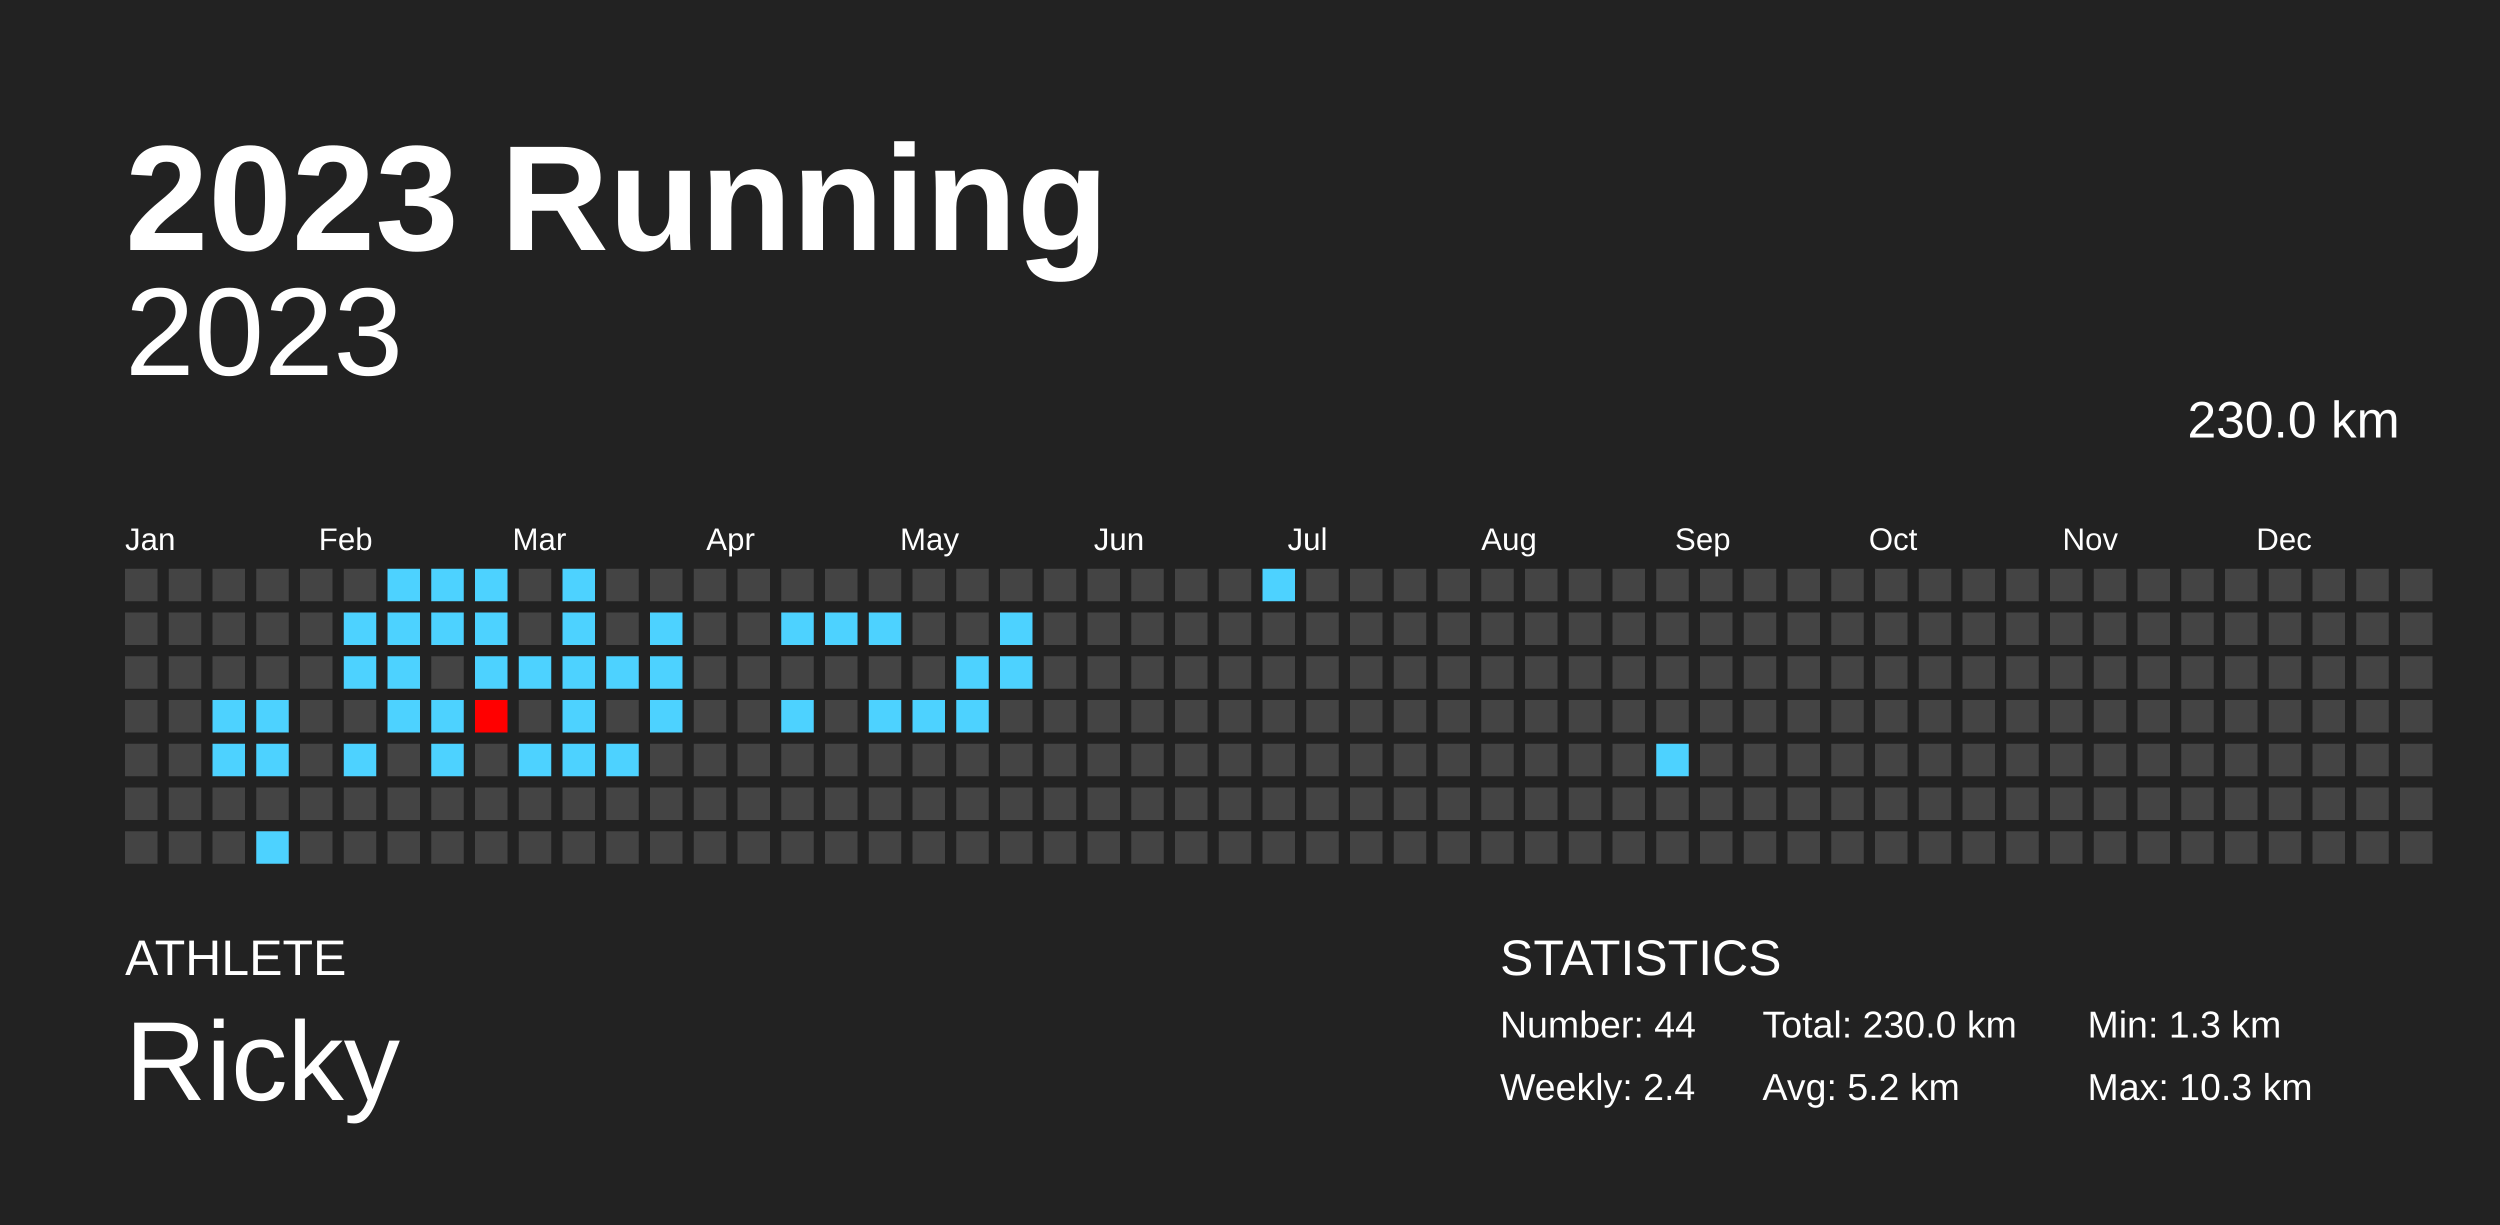
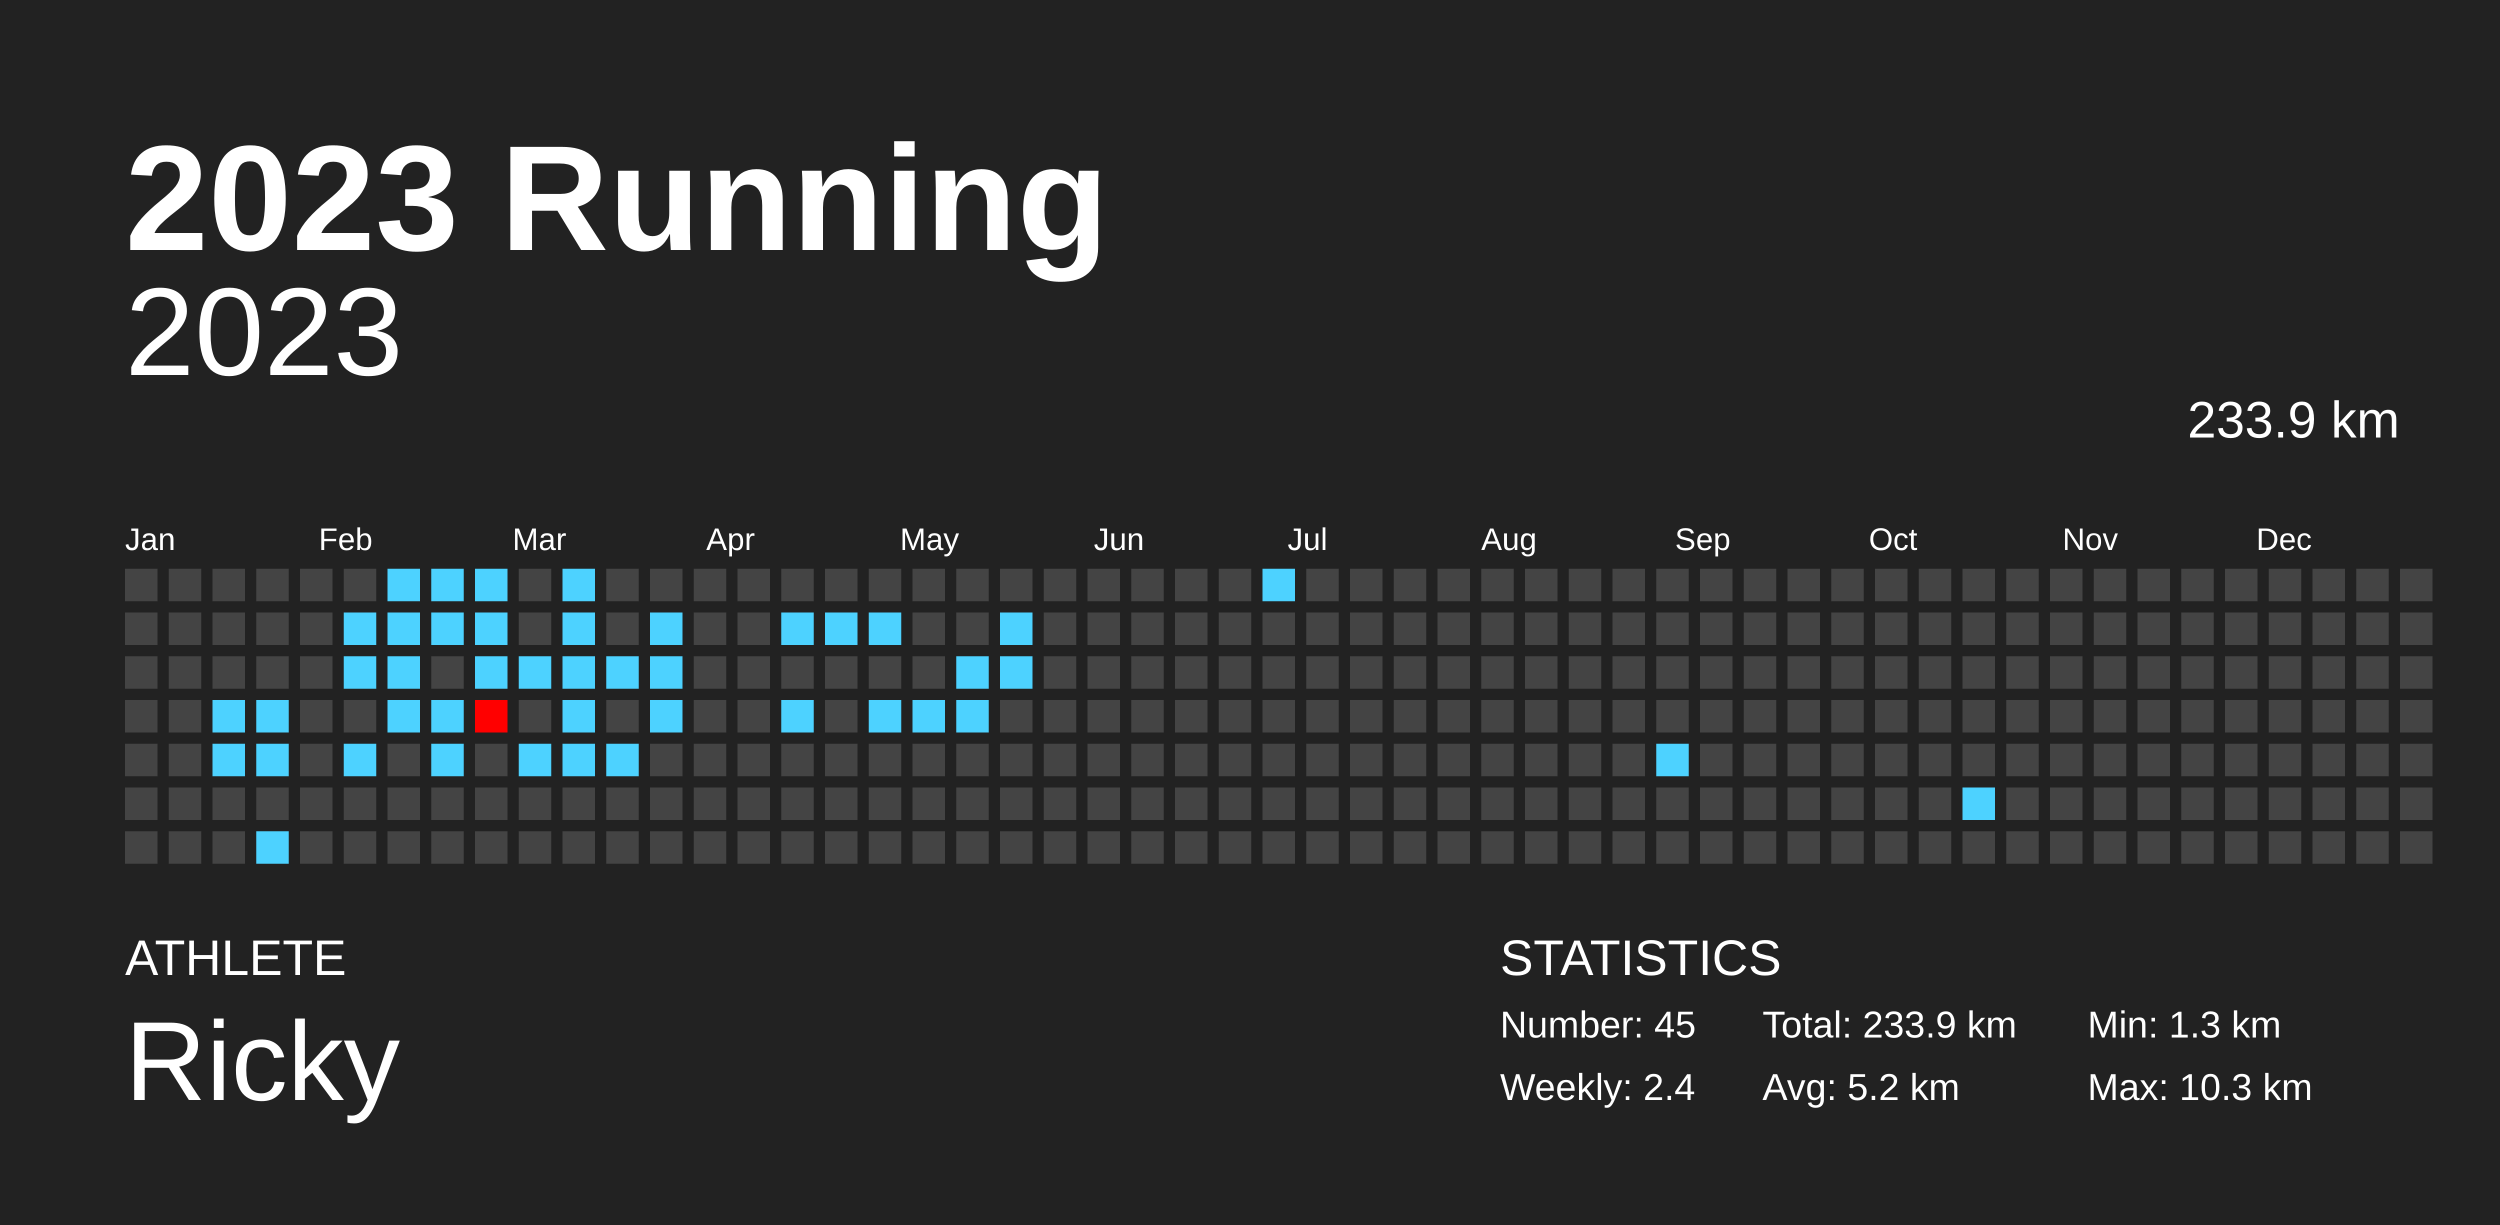
<svg xmlns="http://www.w3.org/2000/svg" baseProfile="full" height="98mm" version="1.1" viewBox="0,0,200,98" width="200mm">
  <defs />
  <rect fill="#222222" height="98" width="200" x="0" y="0" />
  <text fill="#FFFFFF" style="font-size:12px; font-family:Arial; font-weight:bold;" x="10" y="20">2023 Running</text>
  <text fill="#FFFFFF" style="font-size:4px; font-family:Arial" x="10" y="78">ATHLETE</text>
  <text fill="#FFFFFF" style="font-size:9px; font-family:Arial" x="10" y="88">Ricky</text>
  <text fill="#FFFFFF" style="font-size:4px; font-family:Arial" x="120" y="78">STATISTICS</text>
-   <text fill="#FFFFFF" style="font-size:3px; font-family:Arial" x="120" y="83">Number: 44</text>
+   <text fill="#FFFFFF" style="font-size:3px; font-family:Arial" x="120" y="83">Number: 45</text>
  <text fill="#FFFFFF" style="font-size:3px; font-family:Arial" x="120" y="88">Weekly: 2.4</text>
-   <text fill="#FFFFFF" style="font-size:3px; font-family:Arial" x="141" y="83">Total: 230.0 km</text>
+   <text fill="#FFFFFF" style="font-size:3px; font-family:Arial" x="141" y="83">Total: 233.9 km</text>
  <text fill="#FFFFFF" style="font-size:3px; font-family:Arial" x="141" y="88">Avg: 5.2 km</text>
  <text fill="#FFFFFF" style="font-size:3px; font-family:Arial" x="167" y="83">Min: 1.3 km</text>
  <text fill="#FFFFFF" style="font-size:3px; font-family:Arial" x="167" y="88">Max: 10.3 km</text>
  <text alignment-baseline="hanging" fill="#FFFFFF" style="font-size:10.0px; font-family:Arial;" x="10" y="30">2023</text>
-   <text alignment-baseline="hanging" fill="#FFFFFF" style="font-size:4.125px; font-family:Arial;" x="175" y="35">230.0 km</text>
+   <text alignment-baseline="hanging" fill="#FFFFFF" style="font-size:4.125px; font-family:Arial;" x="175" y="35">233.9 km</text>
  <text fill="#FFFFFF" style="font-size:2.5px; font-family:Arial" x="10.0" y="44">Jan</text>
  <text fill="#FFFFFF" style="font-size:2.5px; font-family:Arial" x="25.5" y="44">Feb</text>
  <text fill="#FFFFFF" style="font-size:2.5px; font-family:Arial" x="41.0" y="44">Mar</text>
  <text fill="#FFFFFF" style="font-size:2.5px; font-family:Arial" x="56.5" y="44">Apr</text>
  <text fill="#FFFFFF" style="font-size:2.5px; font-family:Arial" x="72.0" y="44">May</text>
  <text fill="#FFFFFF" style="font-size:2.5px; font-family:Arial" x="87.5" y="44">Jun</text>
  <text fill="#FFFFFF" style="font-size:2.5px; font-family:Arial" x="103.0" y="44">Jul</text>
  <text fill="#FFFFFF" style="font-size:2.5px; font-family:Arial" x="118.5" y="44">Aug</text>
  <text fill="#FFFFFF" style="font-size:2.5px; font-family:Arial" x="134.0" y="44">Sep</text>
  <text fill="#FFFFFF" style="font-size:2.5px; font-family:Arial" x="149.5" y="44">Oct</text>
  <text fill="#FFFFFF" style="font-size:2.5px; font-family:Arial" x="165.0" y="44">Nov</text>
  <text fill="#FFFFFF" style="font-size:2.5px; font-family:Arial" x="180.5" y="44">Dec</text>
  <rect fill="#444444" height="2.6" width="2.6" x="10.0" y="45.5" />
  <rect fill="#444444" height="2.6" width="2.6" x="10.0" y="49.0" />
  <rect fill="#444444" height="2.6" width="2.6" x="10.0" y="52.5" />
  <rect fill="#444444" height="2.6" width="2.6" x="10.0" y="56.0" />
  <rect fill="#444444" height="2.6" width="2.6" x="10.0" y="59.5" />
  <rect fill="#444444" height="2.6" width="2.6" x="10.0" y="63.0" />
  <rect fill="#444444" height="2.6" width="2.6" x="10.0" y="66.5" />
  <rect fill="#444444" height="2.6" width="2.6" x="13.5" y="45.5" />
  <rect fill="#444444" height="2.6" width="2.6" x="13.5" y="49.0" />
  <rect fill="#444444" height="2.6" width="2.6" x="13.5" y="52.5" />
  <rect fill="#444444" height="2.6" width="2.6" x="13.5" y="56.0" />
  <rect fill="#444444" height="2.6" width="2.6" x="13.5" y="59.5" />
  <rect fill="#444444" height="2.6" width="2.6" x="13.5" y="63.0" />
  <rect fill="#444444" height="2.6" width="2.6" x="13.5" y="66.5" />
  <rect fill="#444444" height="2.6" width="2.6" x="17.0" y="45.5" />
  <rect fill="#444444" height="2.6" width="2.6" x="17.0" y="49.0" />
  <rect fill="#444444" height="2.6" width="2.6" x="17.0" y="52.5" />
  <rect fill="#4dd2ff" height="2.6" width="2.6" x="17.0" y="56.0" />
  <rect fill="#4dd2ff" height="2.6" width="2.6" x="17.0" y="59.5" />
  <rect fill="#444444" height="2.6" width="2.6" x="17.0" y="63.0" />
  <rect fill="#444444" height="2.6" width="2.6" x="17.0" y="66.5" />
  <rect fill="#444444" height="2.6" width="2.6" x="20.5" y="45.5" />
  <rect fill="#444444" height="2.6" width="2.6" x="20.5" y="49.0" />
  <rect fill="#444444" height="2.6" width="2.6" x="20.5" y="52.5" />
  <rect fill="#4dd2ff" height="2.6" width="2.6" x="20.5" y="56.0" />
  <rect fill="#4dd2ff" height="2.6" width="2.6" x="20.5" y="59.5" />
  <rect fill="#444444" height="2.6" width="2.6" x="20.5" y="63.0" />
  <rect fill="#4dd2ff" height="2.6" width="2.6" x="20.5" y="66.5" />
  <rect fill="#444444" height="2.6" width="2.6" x="24.0" y="45.5" />
  <rect fill="#444444" height="2.6" width="2.6" x="24.0" y="49.0" />
  <rect fill="#444444" height="2.6" width="2.6" x="24.0" y="52.5" />
  <rect fill="#444444" height="2.6" width="2.6" x="24.0" y="56.0" />
  <rect fill="#444444" height="2.6" width="2.6" x="24.0" y="59.5" />
  <rect fill="#444444" height="2.6" width="2.6" x="24.0" y="63.0" />
  <rect fill="#444444" height="2.6" width="2.6" x="24.0" y="66.5" />
  <rect fill="#444444" height="2.6" width="2.6" x="27.5" y="45.5" />
  <rect fill="#4dd2ff" height="2.6" width="2.6" x="27.5" y="49.0" />
  <rect fill="#4dd2ff" height="2.6" width="2.6" x="27.5" y="52.5" />
  <rect fill="#444444" height="2.6" width="2.6" x="27.5" y="56.0" />
  <rect fill="#4dd2ff" height="2.6" width="2.6" x="27.5" y="59.5" />
  <rect fill="#444444" height="2.6" width="2.6" x="27.5" y="63.0" />
  <rect fill="#444444" height="2.6" width="2.6" x="27.5" y="66.5" />
  <rect fill="#4dd2ff" height="2.6" width="2.6" x="31.0" y="45.5" />
  <rect fill="#4dd2ff" height="2.6" width="2.6" x="31.0" y="49.0" />
  <rect fill="#4dd2ff" height="2.6" width="2.6" x="31.0" y="52.5" />
  <rect fill="#4dd2ff" height="2.6" width="2.6" x="31.0" y="56.0" />
  <rect fill="#444444" height="2.6" width="2.6" x="31.0" y="59.5" />
  <rect fill="#444444" height="2.6" width="2.6" x="31.0" y="63.0" />
  <rect fill="#444444" height="2.6" width="2.6" x="31.0" y="66.5" />
  <rect fill="#4dd2ff" height="2.6" width="2.6" x="34.5" y="45.5" />
  <rect fill="#4dd2ff" height="2.6" width="2.6" x="34.5" y="49.0" />
  <rect fill="#444444" height="2.6" width="2.6" x="34.5" y="52.5" />
  <rect fill="#4dd2ff" height="2.6" width="2.6" x="34.5" y="56.0" />
  <rect fill="#4dd2ff" height="2.6" width="2.6" x="34.5" y="59.5" />
  <rect fill="#444444" height="2.6" width="2.6" x="34.5" y="63.0" />
  <rect fill="#444444" height="2.6" width="2.6" x="34.5" y="66.5" />
  <rect fill="#4dd2ff" height="2.6" width="2.6" x="38.0" y="45.5" />
  <rect fill="#4dd2ff" height="2.6" width="2.6" x="38.0" y="49.0" />
  <rect fill="#4dd2ff" height="2.6" width="2.6" x="38.0" y="52.5" />
  <rect fill="#ff0000" height="2.6" width="2.6" x="38.0" y="56.0" />
  <rect fill="#444444" height="2.6" width="2.6" x="38.0" y="59.5" />
  <rect fill="#444444" height="2.6" width="2.6" x="38.0" y="63.0" />
  <rect fill="#444444" height="2.6" width="2.6" x="38.0" y="66.5" />
  <rect fill="#444444" height="2.6" width="2.6" x="41.5" y="45.5" />
  <rect fill="#444444" height="2.6" width="2.6" x="41.5" y="49.0" />
  <rect fill="#4dd2ff" height="2.6" width="2.6" x="41.5" y="52.5" />
  <rect fill="#444444" height="2.6" width="2.6" x="41.5" y="56.0" />
  <rect fill="#4dd2ff" height="2.6" width="2.6" x="41.5" y="59.5" />
  <rect fill="#444444" height="2.6" width="2.6" x="41.5" y="63.0" />
  <rect fill="#444444" height="2.6" width="2.6" x="41.5" y="66.5" />
  <rect fill="#4dd2ff" height="2.6" width="2.6" x="45.0" y="45.5" />
  <rect fill="#4dd2ff" height="2.6" width="2.6" x="45.0" y="49.0" />
  <rect fill="#4dd2ff" height="2.6" width="2.6" x="45.0" y="52.5" />
  <rect fill="#4dd2ff" height="2.6" width="2.6" x="45.0" y="56.0" />
  <rect fill="#4dd2ff" height="2.6" width="2.6" x="45.0" y="59.5" />
  <rect fill="#444444" height="2.6" width="2.6" x="45.0" y="63.0" />
  <rect fill="#444444" height="2.6" width="2.6" x="45.0" y="66.5" />
  <rect fill="#444444" height="2.6" width="2.6" x="48.5" y="45.5" />
  <rect fill="#444444" height="2.6" width="2.6" x="48.5" y="49.0" />
  <rect fill="#4dd2ff" height="2.6" width="2.6" x="48.5" y="52.5" />
  <rect fill="#444444" height="2.6" width="2.6" x="48.5" y="56.0" />
  <rect fill="#4dd2ff" height="2.6" width="2.6" x="48.5" y="59.5" />
  <rect fill="#444444" height="2.6" width="2.6" x="48.5" y="63.0" />
  <rect fill="#444444" height="2.6" width="2.6" x="48.5" y="66.5" />
  <rect fill="#444444" height="2.6" width="2.6" x="52.0" y="45.5" />
  <rect fill="#4dd2ff" height="2.6" width="2.6" x="52.0" y="49.0" />
  <rect fill="#4dd2ff" height="2.6" width="2.6" x="52.0" y="52.5" />
  <rect fill="#4dd2ff" height="2.6" width="2.6" x="52.0" y="56.0" />
  <rect fill="#444444" height="2.6" width="2.6" x="52.0" y="59.5" />
  <rect fill="#444444" height="2.6" width="2.6" x="52.0" y="63.0" />
  <rect fill="#444444" height="2.6" width="2.6" x="52.0" y="66.5" />
  <rect fill="#444444" height="2.6" width="2.6" x="55.5" y="45.5" />
  <rect fill="#444444" height="2.6" width="2.6" x="55.5" y="49.0" />
  <rect fill="#444444" height="2.6" width="2.6" x="55.5" y="52.5" />
  <rect fill="#444444" height="2.6" width="2.6" x="55.5" y="56.0" />
  <rect fill="#444444" height="2.6" width="2.6" x="55.5" y="59.5" />
  <rect fill="#444444" height="2.6" width="2.6" x="55.5" y="63.0" />
  <rect fill="#444444" height="2.6" width="2.6" x="55.5" y="66.5" />
  <rect fill="#444444" height="2.6" width="2.6" x="59.0" y="45.5" />
  <rect fill="#444444" height="2.6" width="2.6" x="59.0" y="49.0" />
  <rect fill="#444444" height="2.6" width="2.6" x="59.0" y="52.5" />
  <rect fill="#444444" height="2.6" width="2.6" x="59.0" y="56.0" />
  <rect fill="#444444" height="2.6" width="2.6" x="59.0" y="59.5" />
  <rect fill="#444444" height="2.6" width="2.6" x="59.0" y="63.0" />
  <rect fill="#444444" height="2.6" width="2.6" x="59.0" y="66.5" />
  <rect fill="#444444" height="2.6" width="2.6" x="62.5" y="45.5" />
  <rect fill="#4dd2ff" height="2.6" width="2.6" x="62.5" y="49.0" />
  <rect fill="#444444" height="2.6" width="2.6" x="62.5" y="52.5" />
  <rect fill="#4dd2ff" height="2.6" width="2.6" x="62.5" y="56.0" />
  <rect fill="#444444" height="2.6" width="2.6" x="62.5" y="59.5" />
  <rect fill="#444444" height="2.6" width="2.6" x="62.5" y="63.0" />
  <rect fill="#444444" height="2.6" width="2.6" x="62.5" y="66.5" />
  <rect fill="#444444" height="2.6" width="2.6" x="66.0" y="45.5" />
  <rect fill="#4dd2ff" height="2.6" width="2.6" x="66.0" y="49.0" />
  <rect fill="#444444" height="2.6" width="2.6" x="66.0" y="52.5" />
  <rect fill="#444444" height="2.6" width="2.6" x="66.0" y="56.0" />
  <rect fill="#444444" height="2.6" width="2.6" x="66.0" y="59.5" />
  <rect fill="#444444" height="2.6" width="2.6" x="66.0" y="63.0" />
  <rect fill="#444444" height="2.6" width="2.6" x="66.0" y="66.5" />
  <rect fill="#444444" height="2.6" width="2.6" x="69.5" y="45.5" />
  <rect fill="#4dd2ff" height="2.6" width="2.6" x="69.5" y="49.0" />
  <rect fill="#444444" height="2.6" width="2.6" x="69.5" y="52.5" />
  <rect fill="#4dd2ff" height="2.6" width="2.6" x="69.5" y="56.0" />
  <rect fill="#444444" height="2.6" width="2.6" x="69.5" y="59.5" />
  <rect fill="#444444" height="2.6" width="2.6" x="69.5" y="63.0" />
  <rect fill="#444444" height="2.6" width="2.6" x="69.5" y="66.5" />
  <rect fill="#444444" height="2.6" width="2.6" x="73.0" y="45.5" />
  <rect fill="#444444" height="2.6" width="2.6" x="73.0" y="49.0" />
  <rect fill="#444444" height="2.6" width="2.6" x="73.0" y="52.5" />
  <rect fill="#4dd2ff" height="2.6" width="2.6" x="73.0" y="56.0" />
  <rect fill="#444444" height="2.6" width="2.6" x="73.0" y="59.5" />
  <rect fill="#444444" height="2.6" width="2.6" x="73.0" y="63.0" />
  <rect fill="#444444" height="2.6" width="2.6" x="73.0" y="66.5" />
  <rect fill="#444444" height="2.6" width="2.6" x="76.5" y="45.5" />
  <rect fill="#444444" height="2.6" width="2.6" x="76.5" y="49.0" />
  <rect fill="#4dd2ff" height="2.6" width="2.6" x="76.5" y="52.5" />
  <rect fill="#4dd2ff" height="2.6" width="2.6" x="76.5" y="56.0" />
  <rect fill="#444444" height="2.6" width="2.6" x="76.5" y="59.5" />
  <rect fill="#444444" height="2.6" width="2.6" x="76.5" y="63.0" />
  <rect fill="#444444" height="2.6" width="2.6" x="76.5" y="66.5" />
  <rect fill="#444444" height="2.6" width="2.6" x="80.0" y="45.5" />
  <rect fill="#4dd2ff" height="2.6" width="2.6" x="80.0" y="49.0" />
  <rect fill="#4dd2ff" height="2.6" width="2.6" x="80.0" y="52.5" />
  <rect fill="#444444" height="2.6" width="2.6" x="80.0" y="56.0" />
  <rect fill="#444444" height="2.6" width="2.6" x="80.0" y="59.5" />
  <rect fill="#444444" height="2.6" width="2.6" x="80.0" y="63.0" />
  <rect fill="#444444" height="2.6" width="2.6" x="80.0" y="66.5" />
  <rect fill="#444444" height="2.6" width="2.6" x="83.5" y="45.5" />
  <rect fill="#444444" height="2.6" width="2.6" x="83.5" y="49.0" />
  <rect fill="#444444" height="2.6" width="2.6" x="83.5" y="52.5" />
  <rect fill="#444444" height="2.6" width="2.6" x="83.5" y="56.0" />
  <rect fill="#444444" height="2.6" width="2.6" x="83.5" y="59.5" />
  <rect fill="#444444" height="2.6" width="2.6" x="83.5" y="63.0" />
  <rect fill="#444444" height="2.6" width="2.6" x="83.5" y="66.5" />
  <rect fill="#444444" height="2.6" width="2.6" x="87.0" y="45.5" />
  <rect fill="#444444" height="2.6" width="2.6" x="87.0" y="49.0" />
  <rect fill="#444444" height="2.6" width="2.6" x="87.0" y="52.5" />
  <rect fill="#444444" height="2.6" width="2.6" x="87.0" y="56.0" />
  <rect fill="#444444" height="2.6" width="2.6" x="87.0" y="59.5" />
  <rect fill="#444444" height="2.6" width="2.6" x="87.0" y="63.0" />
  <rect fill="#444444" height="2.6" width="2.6" x="87.0" y="66.5" />
  <rect fill="#444444" height="2.6" width="2.6" x="90.5" y="45.5" />
  <rect fill="#444444" height="2.6" width="2.6" x="90.5" y="49.0" />
  <rect fill="#444444" height="2.6" width="2.6" x="90.5" y="52.5" />
  <rect fill="#444444" height="2.6" width="2.6" x="90.5" y="56.0" />
  <rect fill="#444444" height="2.6" width="2.6" x="90.5" y="59.5" />
  <rect fill="#444444" height="2.6" width="2.6" x="90.5" y="63.0" />
  <rect fill="#444444" height="2.6" width="2.6" x="90.5" y="66.5" />
  <rect fill="#444444" height="2.6" width="2.6" x="94.0" y="45.5" />
  <rect fill="#444444" height="2.6" width="2.6" x="94.0" y="49.0" />
  <rect fill="#444444" height="2.6" width="2.6" x="94.0" y="52.5" />
  <rect fill="#444444" height="2.6" width="2.6" x="94.0" y="56.0" />
  <rect fill="#444444" height="2.6" width="2.6" x="94.0" y="59.5" />
  <rect fill="#444444" height="2.6" width="2.6" x="94.0" y="63.0" />
  <rect fill="#444444" height="2.6" width="2.6" x="94.0" y="66.5" />
  <rect fill="#444444" height="2.6" width="2.6" x="97.5" y="45.5" />
  <rect fill="#444444" height="2.6" width="2.6" x="97.5" y="49.0" />
  <rect fill="#444444" height="2.6" width="2.6" x="97.5" y="52.5" />
  <rect fill="#444444" height="2.6" width="2.6" x="97.5" y="56.0" />
  <rect fill="#444444" height="2.6" width="2.6" x="97.5" y="59.5" />
  <rect fill="#444444" height="2.6" width="2.6" x="97.5" y="63.0" />
  <rect fill="#444444" height="2.6" width="2.6" x="97.5" y="66.5" />
  <rect fill="#4dd2ff" height="2.6" width="2.6" x="101.0" y="45.5" />
  <rect fill="#444444" height="2.6" width="2.6" x="101.0" y="49.0" />
  <rect fill="#444444" height="2.6" width="2.6" x="101.0" y="52.5" />
  <rect fill="#444444" height="2.6" width="2.6" x="101.0" y="56.0" />
  <rect fill="#444444" height="2.6" width="2.6" x="101.0" y="59.5" />
  <rect fill="#444444" height="2.6" width="2.6" x="101.0" y="63.0" />
  <rect fill="#444444" height="2.6" width="2.6" x="101.0" y="66.5" />
  <rect fill="#444444" height="2.6" width="2.6" x="104.5" y="45.5" />
  <rect fill="#444444" height="2.6" width="2.6" x="104.5" y="49.0" />
  <rect fill="#444444" height="2.6" width="2.6" x="104.5" y="52.5" />
  <rect fill="#444444" height="2.6" width="2.6" x="104.5" y="56.0" />
  <rect fill="#444444" height="2.6" width="2.6" x="104.5" y="59.5" />
  <rect fill="#444444" height="2.6" width="2.6" x="104.5" y="63.0" />
  <rect fill="#444444" height="2.6" width="2.6" x="104.5" y="66.5" />
  <rect fill="#444444" height="2.6" width="2.6" x="108.0" y="45.5" />
  <rect fill="#444444" height="2.6" width="2.6" x="108.0" y="49.0" />
  <rect fill="#444444" height="2.6" width="2.6" x="108.0" y="52.5" />
  <rect fill="#444444" height="2.6" width="2.6" x="108.0" y="56.0" />
  <rect fill="#444444" height="2.6" width="2.6" x="108.0" y="59.5" />
  <rect fill="#444444" height="2.6" width="2.6" x="108.0" y="63.0" />
  <rect fill="#444444" height="2.6" width="2.6" x="108.0" y="66.5" />
  <rect fill="#444444" height="2.6" width="2.6" x="111.5" y="45.5" />
  <rect fill="#444444" height="2.6" width="2.6" x="111.5" y="49.0" />
  <rect fill="#444444" height="2.6" width="2.6" x="111.5" y="52.5" />
  <rect fill="#444444" height="2.6" width="2.6" x="111.5" y="56.0" />
  <rect fill="#444444" height="2.6" width="2.6" x="111.5" y="59.5" />
  <rect fill="#444444" height="2.6" width="2.6" x="111.5" y="63.0" />
  <rect fill="#444444" height="2.6" width="2.6" x="111.5" y="66.5" />
  <rect fill="#444444" height="2.6" width="2.6" x="115.0" y="45.5" />
  <rect fill="#444444" height="2.6" width="2.6" x="115.0" y="49.0" />
  <rect fill="#444444" height="2.6" width="2.6" x="115.0" y="52.5" />
  <rect fill="#444444" height="2.6" width="2.6" x="115.0" y="56.0" />
  <rect fill="#444444" height="2.6" width="2.6" x="115.0" y="59.5" />
  <rect fill="#444444" height="2.6" width="2.6" x="115.0" y="63.0" />
  <rect fill="#444444" height="2.6" width="2.6" x="115.0" y="66.5" />
  <rect fill="#444444" height="2.6" width="2.6" x="118.5" y="45.5" />
  <rect fill="#444444" height="2.6" width="2.6" x="118.5" y="49.0" />
  <rect fill="#444444" height="2.6" width="2.6" x="118.5" y="52.5" />
  <rect fill="#444444" height="2.6" width="2.6" x="118.5" y="56.0" />
  <rect fill="#444444" height="2.6" width="2.6" x="118.5" y="59.5" />
  <rect fill="#444444" height="2.6" width="2.6" x="118.5" y="63.0" />
  <rect fill="#444444" height="2.6" width="2.6" x="118.5" y="66.5" />
  <rect fill="#444444" height="2.6" width="2.6" x="122.0" y="45.5" />
  <rect fill="#444444" height="2.6" width="2.6" x="122.0" y="49.0" />
  <rect fill="#444444" height="2.6" width="2.6" x="122.0" y="52.5" />
  <rect fill="#444444" height="2.6" width="2.6" x="122.0" y="56.0" />
  <rect fill="#444444" height="2.6" width="2.6" x="122.0" y="59.5" />
  <rect fill="#444444" height="2.6" width="2.6" x="122.0" y="63.0" />
  <rect fill="#444444" height="2.6" width="2.6" x="122.0" y="66.5" />
  <rect fill="#444444" height="2.6" width="2.6" x="125.5" y="45.5" />
  <rect fill="#444444" height="2.6" width="2.6" x="125.5" y="49.0" />
  <rect fill="#444444" height="2.6" width="2.6" x="125.5" y="52.5" />
  <rect fill="#444444" height="2.6" width="2.6" x="125.5" y="56.0" />
  <rect fill="#444444" height="2.6" width="2.6" x="125.5" y="59.5" />
  <rect fill="#444444" height="2.6" width="2.6" x="125.5" y="63.0" />
  <rect fill="#444444" height="2.6" width="2.6" x="125.5" y="66.5" />
  <rect fill="#444444" height="2.6" width="2.6" x="129.0" y="45.5" />
  <rect fill="#444444" height="2.6" width="2.6" x="129.0" y="49.0" />
  <rect fill="#444444" height="2.6" width="2.6" x="129.0" y="52.5" />
  <rect fill="#444444" height="2.6" width="2.6" x="129.0" y="56.0" />
  <rect fill="#444444" height="2.6" width="2.6" x="129.0" y="59.5" />
  <rect fill="#444444" height="2.6" width="2.6" x="129.0" y="63.0" />
  <rect fill="#444444" height="2.6" width="2.6" x="129.0" y="66.5" />
  <rect fill="#444444" height="2.6" width="2.6" x="132.5" y="45.5" />
  <rect fill="#444444" height="2.6" width="2.6" x="132.5" y="49.0" />
  <rect fill="#444444" height="2.6" width="2.6" x="132.5" y="52.5" />
  <rect fill="#444444" height="2.6" width="2.6" x="132.5" y="56.0" />
  <rect fill="#4dd2ff" height="2.6" width="2.6" x="132.5" y="59.5" />
  <rect fill="#444444" height="2.6" width="2.6" x="132.5" y="63.0" />
  <rect fill="#444444" height="2.6" width="2.6" x="132.5" y="66.5" />
  <rect fill="#444444" height="2.6" width="2.6" x="136.0" y="45.5" />
  <rect fill="#444444" height="2.6" width="2.6" x="136.0" y="49.0" />
  <rect fill="#444444" height="2.6" width="2.6" x="136.0" y="52.5" />
  <rect fill="#444444" height="2.6" width="2.6" x="136.0" y="56.0" />
  <rect fill="#444444" height="2.6" width="2.6" x="136.0" y="59.5" />
  <rect fill="#444444" height="2.6" width="2.6" x="136.0" y="63.0" />
  <rect fill="#444444" height="2.6" width="2.6" x="136.0" y="66.5" />
  <rect fill="#444444" height="2.6" width="2.6" x="139.5" y="45.5" />
  <rect fill="#444444" height="2.6" width="2.6" x="139.5" y="49.0" />
  <rect fill="#444444" height="2.6" width="2.6" x="139.5" y="52.5" />
  <rect fill="#444444" height="2.6" width="2.6" x="139.5" y="56.0" />
  <rect fill="#444444" height="2.6" width="2.6" x="139.5" y="59.5" />
  <rect fill="#444444" height="2.6" width="2.6" x="139.5" y="63.0" />
  <rect fill="#444444" height="2.6" width="2.6" x="139.5" y="66.5" />
  <rect fill="#444444" height="2.6" width="2.6" x="143.0" y="45.5" />
  <rect fill="#444444" height="2.6" width="2.6" x="143.0" y="49.0" />
  <rect fill="#444444" height="2.6" width="2.6" x="143.0" y="52.5" />
  <rect fill="#444444" height="2.6" width="2.6" x="143.0" y="56.0" />
  <rect fill="#444444" height="2.6" width="2.6" x="143.0" y="59.5" />
  <rect fill="#444444" height="2.6" width="2.6" x="143.0" y="63.0" />
  <rect fill="#444444" height="2.6" width="2.6" x="143.0" y="66.5" />
  <rect fill="#444444" height="2.6" width="2.6" x="146.5" y="45.5" />
  <rect fill="#444444" height="2.6" width="2.6" x="146.5" y="49.0" />
  <rect fill="#444444" height="2.6" width="2.6" x="146.5" y="52.5" />
  <rect fill="#444444" height="2.6" width="2.6" x="146.5" y="56.0" />
  <rect fill="#444444" height="2.6" width="2.6" x="146.5" y="59.5" />
  <rect fill="#444444" height="2.6" width="2.6" x="146.5" y="63.0" />
  <rect fill="#444444" height="2.6" width="2.6" x="146.5" y="66.5" />
  <rect fill="#444444" height="2.6" width="2.6" x="150.0" y="45.5" />
  <rect fill="#444444" height="2.6" width="2.6" x="150.0" y="49.0" />
  <rect fill="#444444" height="2.6" width="2.6" x="150.0" y="52.5" />
  <rect fill="#444444" height="2.6" width="2.6" x="150.0" y="56.0" />
  <rect fill="#444444" height="2.6" width="2.6" x="150.0" y="59.5" />
  <rect fill="#444444" height="2.6" width="2.6" x="150.0" y="63.0" />
  <rect fill="#444444" height="2.6" width="2.6" x="150.0" y="66.5" />
  <rect fill="#444444" height="2.6" width="2.6" x="153.5" y="45.5" />
  <rect fill="#444444" height="2.6" width="2.6" x="153.5" y="49.0" />
  <rect fill="#444444" height="2.6" width="2.6" x="153.5" y="52.5" />
  <rect fill="#444444" height="2.6" width="2.6" x="153.5" y="56.0" />
  <rect fill="#444444" height="2.6" width="2.6" x="153.5" y="59.5" />
  <rect fill="#444444" height="2.6" width="2.6" x="153.5" y="63.0" />
  <rect fill="#444444" height="2.6" width="2.6" x="153.5" y="66.5" />
  <rect fill="#444444" height="2.6" width="2.6" x="157.0" y="45.5" />
  <rect fill="#444444" height="2.6" width="2.6" x="157.0" y="49.0" />
  <rect fill="#444444" height="2.6" width="2.6" x="157.0" y="52.5" />
  <rect fill="#444444" height="2.6" width="2.6" x="157.0" y="56.0" />
  <rect fill="#444444" height="2.6" width="2.6" x="157.0" y="59.5" />
-   <rect fill="#444444" height="2.6" width="2.6" x="157.0" y="63.0" />
+   <rect fill="#4dd2ff" height="2.6" width="2.6" x="157.0" y="63.0" />
  <rect fill="#444444" height="2.6" width="2.6" x="157.0" y="66.5" />
  <rect fill="#444444" height="2.6" width="2.6" x="160.5" y="45.5" />
  <rect fill="#444444" height="2.6" width="2.6" x="160.5" y="49.0" />
  <rect fill="#444444" height="2.6" width="2.6" x="160.5" y="52.5" />
  <rect fill="#444444" height="2.6" width="2.6" x="160.5" y="56.0" />
  <rect fill="#444444" height="2.6" width="2.6" x="160.5" y="59.5" />
  <rect fill="#444444" height="2.6" width="2.6" x="160.5" y="63.0" />
  <rect fill="#444444" height="2.6" width="2.6" x="160.5" y="66.5" />
  <rect fill="#444444" height="2.6" width="2.6" x="164.0" y="45.5" />
  <rect fill="#444444" height="2.6" width="2.6" x="164.0" y="49.0" />
  <rect fill="#444444" height="2.6" width="2.6" x="164.0" y="52.5" />
  <rect fill="#444444" height="2.6" width="2.6" x="164.0" y="56.0" />
  <rect fill="#444444" height="2.6" width="2.6" x="164.0" y="59.5" />
  <rect fill="#444444" height="2.6" width="2.6" x="164.0" y="63.0" />
  <rect fill="#444444" height="2.6" width="2.6" x="164.0" y="66.5" />
  <rect fill="#444444" height="2.6" width="2.6" x="167.5" y="45.5" />
  <rect fill="#444444" height="2.6" width="2.6" x="167.5" y="49.0" />
  <rect fill="#444444" height="2.6" width="2.6" x="167.5" y="52.5" />
  <rect fill="#444444" height="2.6" width="2.6" x="167.5" y="56.0" />
  <rect fill="#444444" height="2.6" width="2.6" x="167.5" y="59.5" />
  <rect fill="#444444" height="2.6" width="2.6" x="167.5" y="63.0" />
  <rect fill="#444444" height="2.6" width="2.6" x="167.5" y="66.5" />
  <rect fill="#444444" height="2.6" width="2.6" x="171.0" y="45.5" />
  <rect fill="#444444" height="2.6" width="2.6" x="171.0" y="49.0" />
  <rect fill="#444444" height="2.6" width="2.6" x="171.0" y="52.5" />
  <rect fill="#444444" height="2.6" width="2.6" x="171.0" y="56.0" />
  <rect fill="#444444" height="2.6" width="2.6" x="171.0" y="59.5" />
  <rect fill="#444444" height="2.6" width="2.6" x="171.0" y="63.0" />
  <rect fill="#444444" height="2.6" width="2.6" x="171.0" y="66.5" />
  <rect fill="#444444" height="2.6" width="2.6" x="174.5" y="45.5" />
  <rect fill="#444444" height="2.6" width="2.6" x="174.5" y="49.0" />
  <rect fill="#444444" height="2.6" width="2.6" x="174.5" y="52.5" />
  <rect fill="#444444" height="2.6" width="2.6" x="174.5" y="56.0" />
  <rect fill="#444444" height="2.6" width="2.6" x="174.5" y="59.5" />
  <rect fill="#444444" height="2.6" width="2.6" x="174.5" y="63.0" />
  <rect fill="#444444" height="2.6" width="2.6" x="174.5" y="66.5" />
  <rect fill="#444444" height="2.6" width="2.6" x="178.0" y="45.5" />
  <rect fill="#444444" height="2.6" width="2.6" x="178.0" y="49.0" />
  <rect fill="#444444" height="2.6" width="2.6" x="178.0" y="52.5" />
  <rect fill="#444444" height="2.6" width="2.6" x="178.0" y="56.0" />
  <rect fill="#444444" height="2.6" width="2.6" x="178.0" y="59.5" />
  <rect fill="#444444" height="2.6" width="2.6" x="178.0" y="63.0" />
  <rect fill="#444444" height="2.6" width="2.6" x="178.0" y="66.5" />
  <rect fill="#444444" height="2.6" width="2.6" x="181.5" y="45.5" />
  <rect fill="#444444" height="2.6" width="2.6" x="181.5" y="49.0" />
  <rect fill="#444444" height="2.6" width="2.6" x="181.5" y="52.5" />
  <rect fill="#444444" height="2.6" width="2.6" x="181.5" y="56.0" />
  <rect fill="#444444" height="2.6" width="2.6" x="181.5" y="59.5" />
  <rect fill="#444444" height="2.6" width="2.6" x="181.5" y="63.0" />
  <rect fill="#444444" height="2.6" width="2.6" x="181.5" y="66.5" />
  <rect fill="#444444" height="2.6" width="2.6" x="185.0" y="45.5" />
  <rect fill="#444444" height="2.6" width="2.6" x="185.0" y="49.0" />
  <rect fill="#444444" height="2.6" width="2.6" x="185.0" y="52.5" />
  <rect fill="#444444" height="2.6" width="2.6" x="185.0" y="56.0" />
  <rect fill="#444444" height="2.6" width="2.6" x="185.0" y="59.5" />
  <rect fill="#444444" height="2.6" width="2.6" x="185.0" y="63.0" />
  <rect fill="#444444" height="2.6" width="2.6" x="185.0" y="66.5" />
  <rect fill="#444444" height="2.6" width="2.6" x="188.5" y="45.5" />
  <rect fill="#444444" height="2.6" width="2.6" x="188.5" y="49.0" />
  <rect fill="#444444" height="2.6" width="2.6" x="188.5" y="52.5" />
  <rect fill="#444444" height="2.6" width="2.6" x="188.5" y="56.0" />
  <rect fill="#444444" height="2.6" width="2.6" x="188.5" y="59.5" />
  <rect fill="#444444" height="2.6" width="2.6" x="188.5" y="63.0" />
  <rect fill="#444444" height="2.6" width="2.6" x="188.5" y="66.5" />
  <rect fill="#444444" height="2.6" width="2.6" x="192.0" y="45.5" />
  <rect fill="#444444" height="2.6" width="2.6" x="192.0" y="49.0" />
  <rect fill="#444444" height="2.6" width="2.6" x="192.0" y="52.5" />
  <rect fill="#444444" height="2.6" width="2.6" x="192.0" y="56.0" />
  <rect fill="#444444" height="2.6" width="2.6" x="192.0" y="59.5" />
  <rect fill="#444444" height="2.6" width="2.6" x="192.0" y="63.0" />
  <rect fill="#444444" height="2.6" width="2.6" x="192.0" y="66.5" />
</svg>
